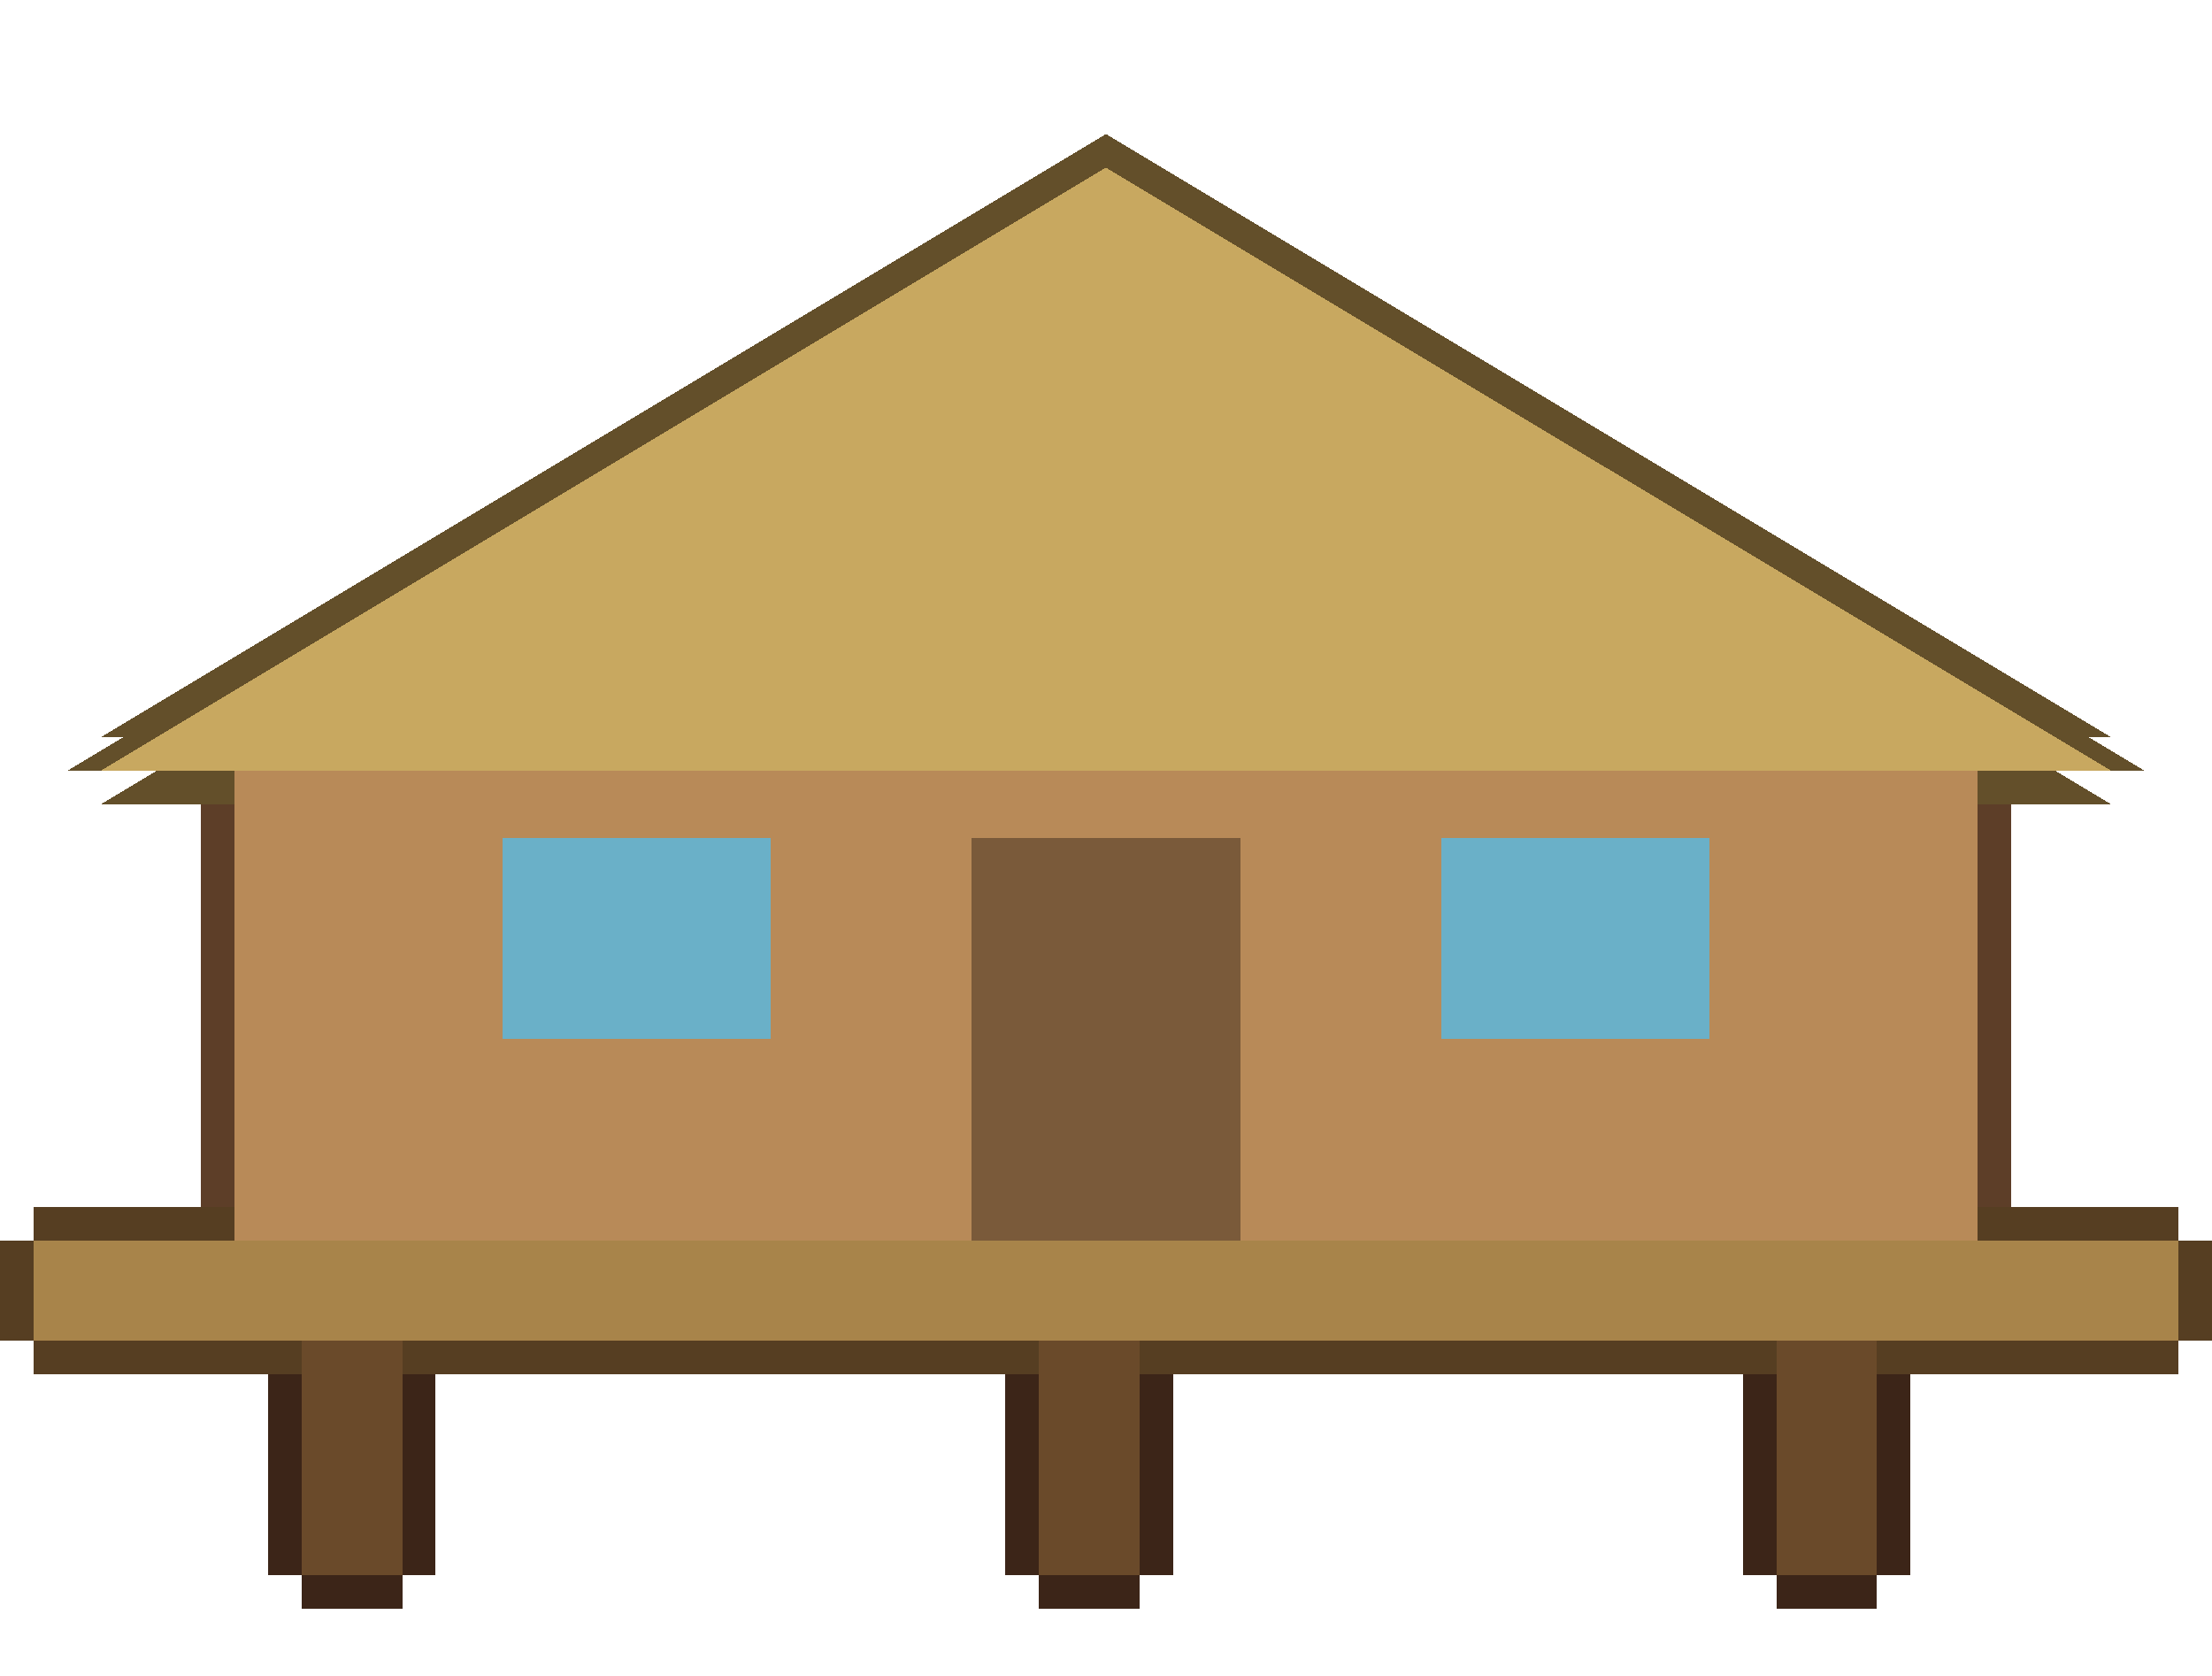
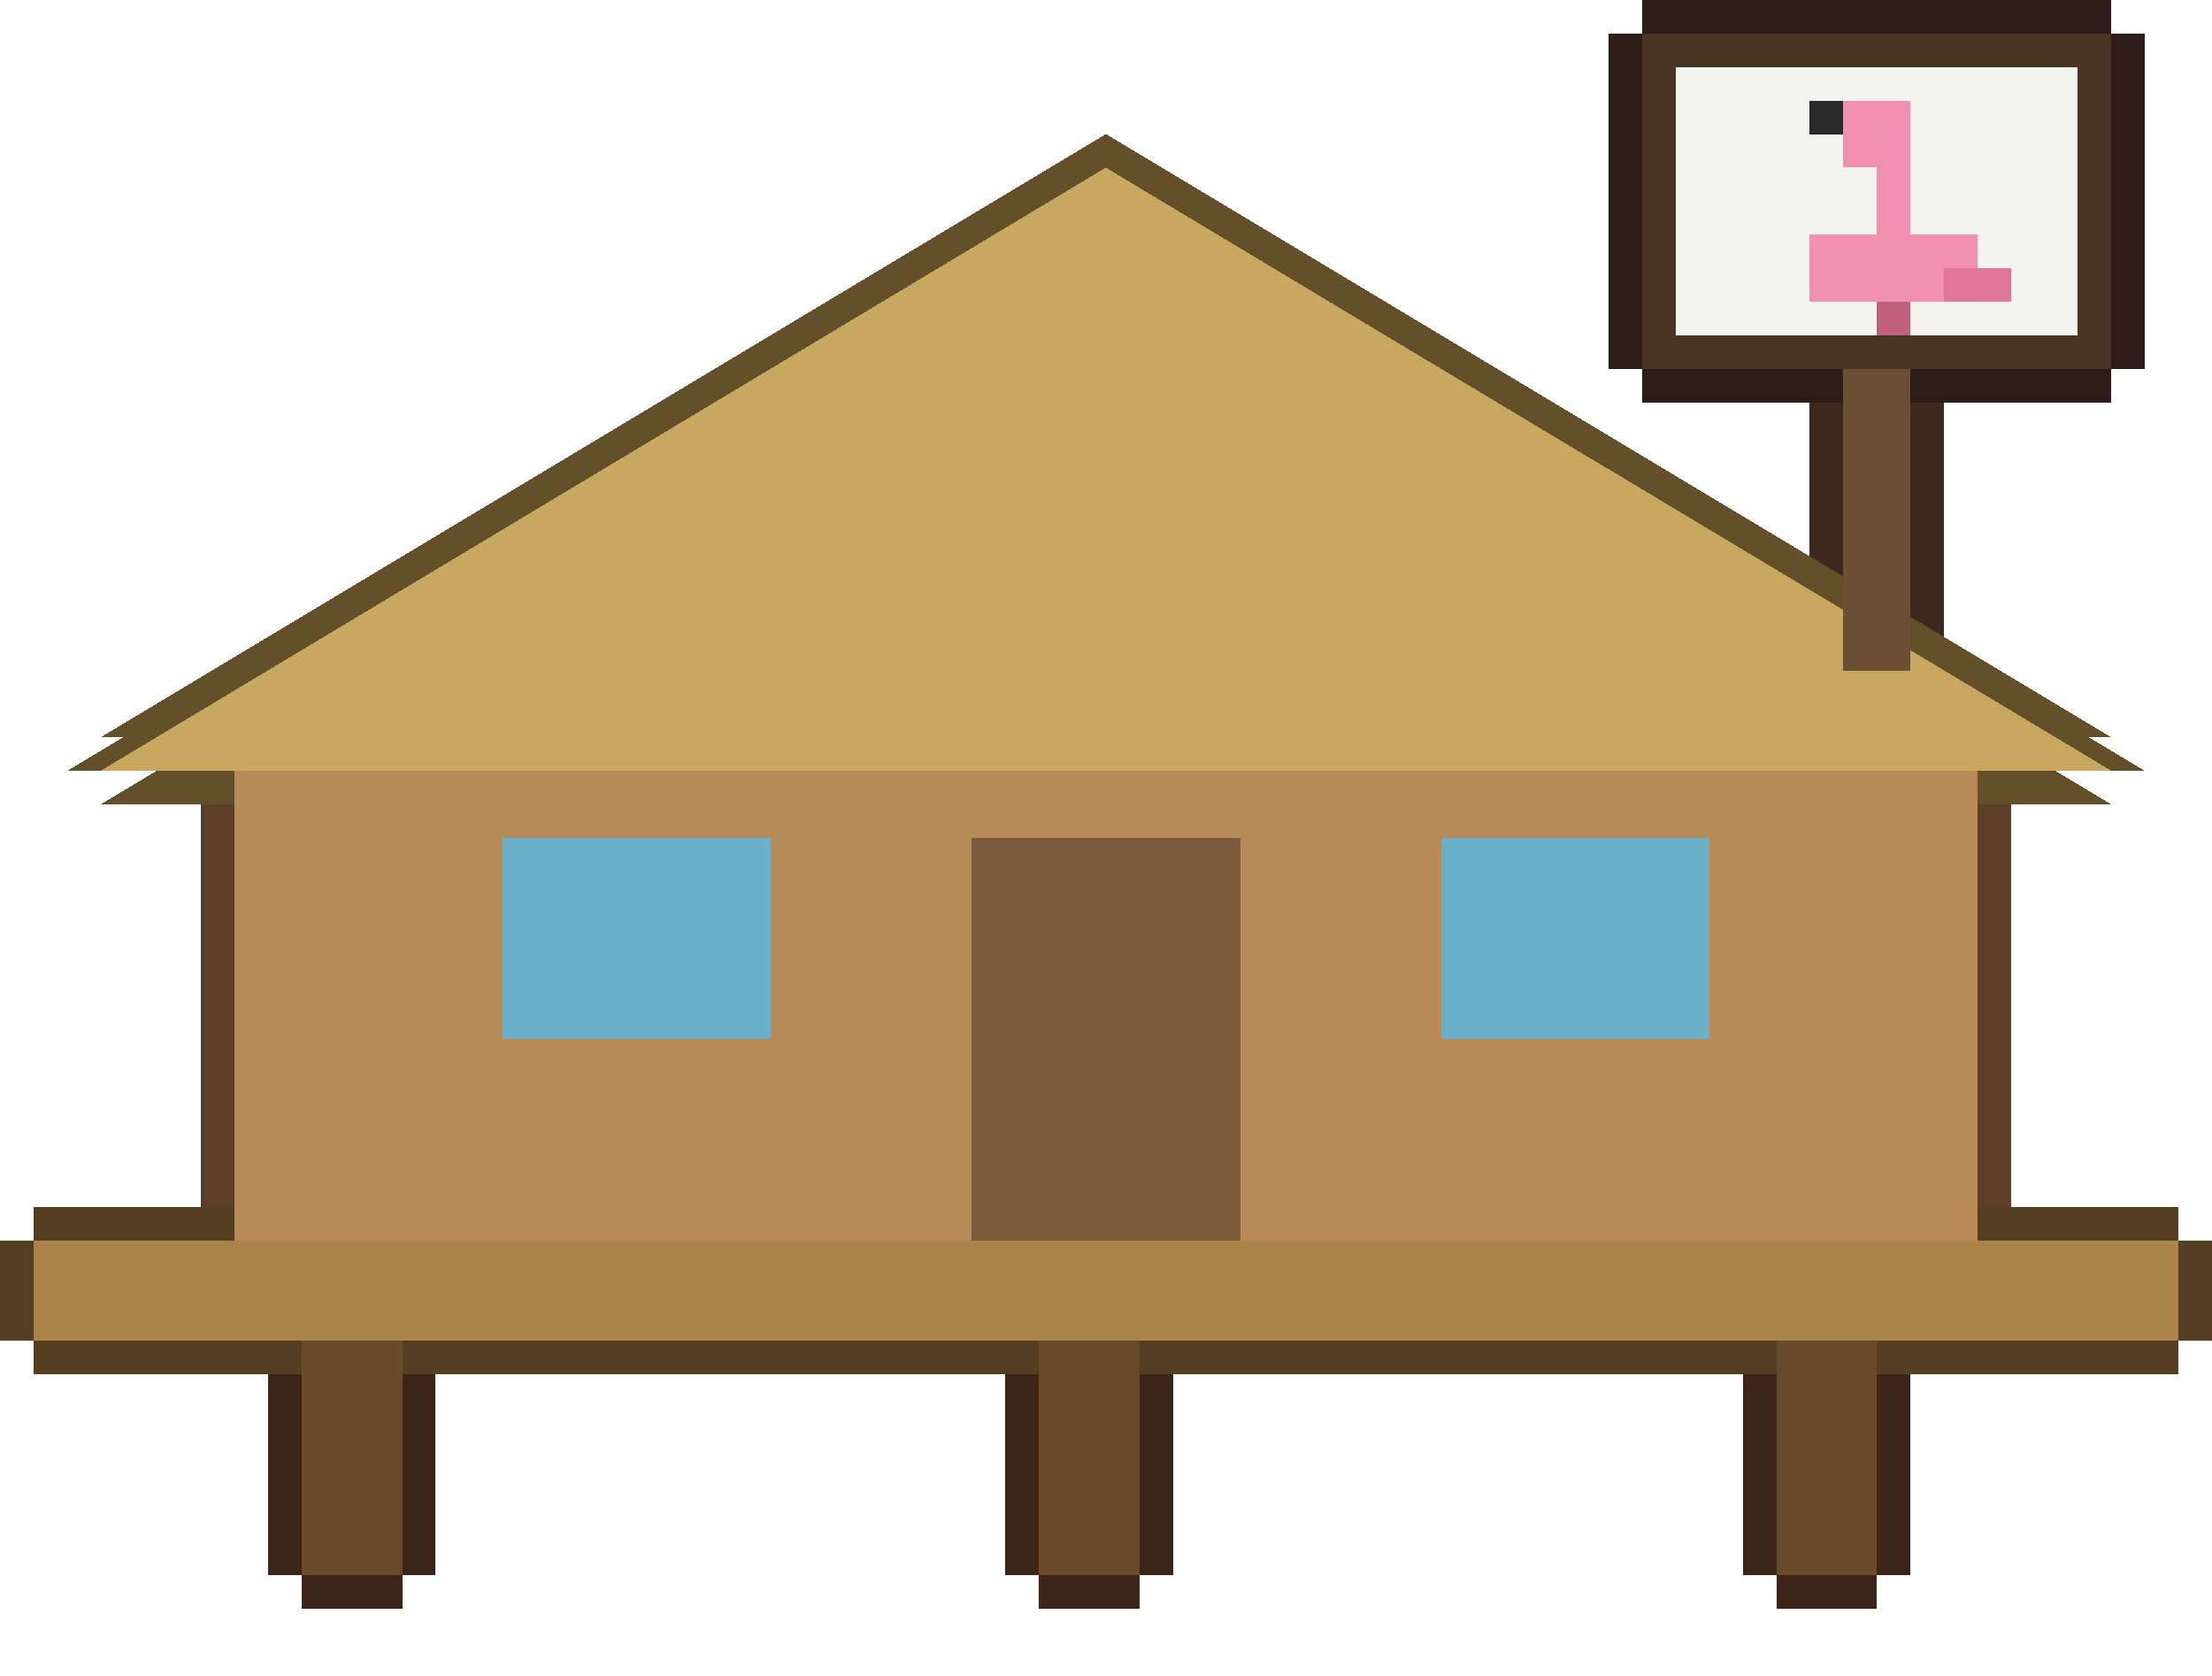
<svg xmlns="http://www.w3.org/2000/svg" width="66" height="50" viewBox="-1 -1 66 50" shape-rendering="crispEdges">
  <g id="outline">
    <g transform="translate(-1 0)">
      <g fill="#3c2518">
        <rect x="8" y="34" width="3" height="12" />
        <rect x="30" y="34" width="3" height="12" />
        <rect x="52" y="34" width="3" height="12" />
      </g>
      <rect x="6" y="20" width="52" height="16" fill="#5d3e28" />
      <polygon points="2,22 32,4 62,22" fill="#634f2a" />
      <rect x="14" y="24" width="8" height="6" fill="#26546e" />
      <rect x="42" y="24" width="8" height="6" fill="#26546e" />
      <rect x="28" y="24" width="8" height="12" fill="#432c1f" />
      <rect x="0" y="36" width="64" height="3" fill="#563e22" />
+       <rect x="54" y="9" width="2" height="10" fill="#3c281f" />
+       <rect x="48" y="0" width="14" height="10" fill="#2e1c19" />
+       <rect x="49" y="1" width="12" height="8" fill="#767673" />
+       <rect x="54" y="2" width="2" height="2" fill="#743555" />
+       <rect x="53" y="2" width="1" height="1" fill="#211e29" />
+       <rect x="55" y="4" width="1" height="3" fill="#743555" />
+       <rect x="53" y="6" width="5" height="2" fill="#743555" />
+       <rect x="55" y="8" width="1" height="1" fill="#60213f" />
+       <rect x="57" y="7" width="2" height="1" fill="#6d2a4a" />
    </g>
    <g transform="translate(1 0)">
      <g fill="#3c2518">
        <rect x="8" y="34" width="3" height="12" />
        <rect x="30" y="34" width="3" height="12" />
        <rect x="52" y="34" width="3" height="12" />
      </g>
      <rect x="6" y="20" width="52" height="16" fill="#5d3e28" />
      <polygon points="2,22 32,4 62,22" fill="#634f2a" />
      <rect x="14" y="24" width="8" height="6" fill="#26546e" />
      <rect x="42" y="24" width="8" height="6" fill="#26546e" />
      <rect x="28" y="24" width="8" height="12" fill="#432c1f" />
      <rect x="0" y="36" width="64" height="3" fill="#563e22" />
+       <rect x="54" y="9" width="2" height="10" fill="#3c281f" />
+       <rect x="48" y="0" width="14" height="10" fill="#2e1c19" />
+       <rect x="49" y="1" width="12" height="8" fill="#767673" />
+       <rect x="54" y="2" width="2" height="2" fill="#743555" />
+       <rect x="53" y="2" width="1" height="1" fill="#211e29" />
+       <rect x="55" y="4" width="1" height="3" fill="#743555" />
+       <rect x="53" y="6" width="5" height="2" fill="#743555" />
+       <rect x="55" y="8" width="1" height="1" fill="#60213f" />
+       <rect x="57" y="7" width="2" height="1" fill="#6d2a4a" />
    </g>
    <g transform="translate(0 -1)">
      <g fill="#3c2518">
        <rect x="8" y="34" width="3" height="12" />
        <rect x="30" y="34" width="3" height="12" />
        <rect x="52" y="34" width="3" height="12" />
      </g>
      <rect x="6" y="20" width="52" height="16" fill="#5d3e28" />
      <polygon points="2,22 32,4 62,22" fill="#634f2a" />
      <rect x="14" y="24" width="8" height="6" fill="#26546e" />
      <rect x="42" y="24" width="8" height="6" fill="#26546e" />
      <rect x="28" y="24" width="8" height="12" fill="#432c1f" />
      <rect x="0" y="36" width="64" height="3" fill="#563e22" />
+       <rect x="54" y="9" width="2" height="10" fill="#3c281f" />
+       <rect x="48" y="0" width="14" height="10" fill="#2e1c19" />
+       <rect x="49" y="1" width="12" height="8" fill="#767673" />
+       <rect x="54" y="2" width="2" height="2" fill="#743555" />
+       <rect x="53" y="2" width="1" height="1" fill="#211e29" />
+       <rect x="55" y="4" width="1" height="3" fill="#743555" />
+       <rect x="53" y="6" width="5" height="2" fill="#743555" />
+       <rect x="55" y="8" width="1" height="1" fill="#60213f" />
+       <rect x="57" y="7" width="2" height="1" fill="#6d2a4a" />
    </g>
    <g transform="translate(0 1)">
      <g fill="#3c2518">
        <rect x="8" y="34" width="3" height="12" />
        <rect x="30" y="34" width="3" height="12" />
        <rect x="52" y="34" width="3" height="12" />
      </g>
      <rect x="6" y="20" width="52" height="16" fill="#5d3e28" />
      <polygon points="2,22 32,4 62,22" fill="#634f2a" />
      <rect x="14" y="24" width="8" height="6" fill="#26546e" />
      <rect x="42" y="24" width="8" height="6" fill="#26546e" />
      <rect x="28" y="24" width="8" height="12" fill="#432c1f" />
      <rect x="0" y="36" width="64" height="3" fill="#563e22" />
+       <rect x="54" y="9" width="2" height="10" fill="#3c281f" />
+       <rect x="48" y="0" width="14" height="10" fill="#2e1c19" />
+       <rect x="49" y="1" width="12" height="8" fill="#767673" />
+       <rect x="54" y="2" width="2" height="2" fill="#743555" />
+       <rect x="53" y="2" width="1" height="1" fill="#211e29" />
+       <rect x="55" y="4" width="1" height="3" fill="#743555" />
+       <rect x="53" y="6" width="5" height="2" fill="#743555" />
+       <rect x="55" y="8" width="1" height="1" fill="#60213f" />
+       <rect x="57" y="7" width="2" height="1" fill="#6d2a4a" />
    </g>
  </g>
  <g id="art" data-size="64 48" data-box="0 0 64 48">
    <g fill="#6a4a2a">
      <rect x="8" y="34" width="3" height="12" />
      <rect x="30" y="34" width="3" height="12" />
      <rect x="52" y="34" width="3" height="12" />
    </g>
    <rect x="6" y="20" width="52" height="16" fill="#b88a58" />
    <polygon points="2,22 32,4 62,22" fill="#c8a860" />
    <rect x="14" y="24" width="8" height="6" fill="#6ab0c8" />
    <rect x="42" y="24" width="8" height="6" fill="#6ab0c8" />
    <rect x="28" y="24" width="8" height="12" fill="#7a5a3a" />
    <rect x="0" y="36" width="64" height="3" fill="#a8844a" />
+     <rect x="54" y="9" width="2" height="10" fill="#6b4f35" />
+     <rect x="48" y="0" width="14" height="10" fill="#4a3424" />
+     <rect x="49" y="1" width="12" height="8" fill="#f4f4ee" />
+     <rect x="54" y="2" width="2" height="2" fill="#f08fb0" />
+     <rect x="53" y="2" width="1" height="1" fill="#2a2a2a" />
+     <rect x="55" y="4" width="1" height="3" fill="#f08fb0" />
+     <rect x="53" y="6" width="5" height="2" fill="#f08fb0" />
+     <rect x="55" y="8" width="1" height="1" fill="#c0607e" />
+     <rect x="57" y="7" width="2" height="1" fill="#e0779a" />
  </g>
</svg>
